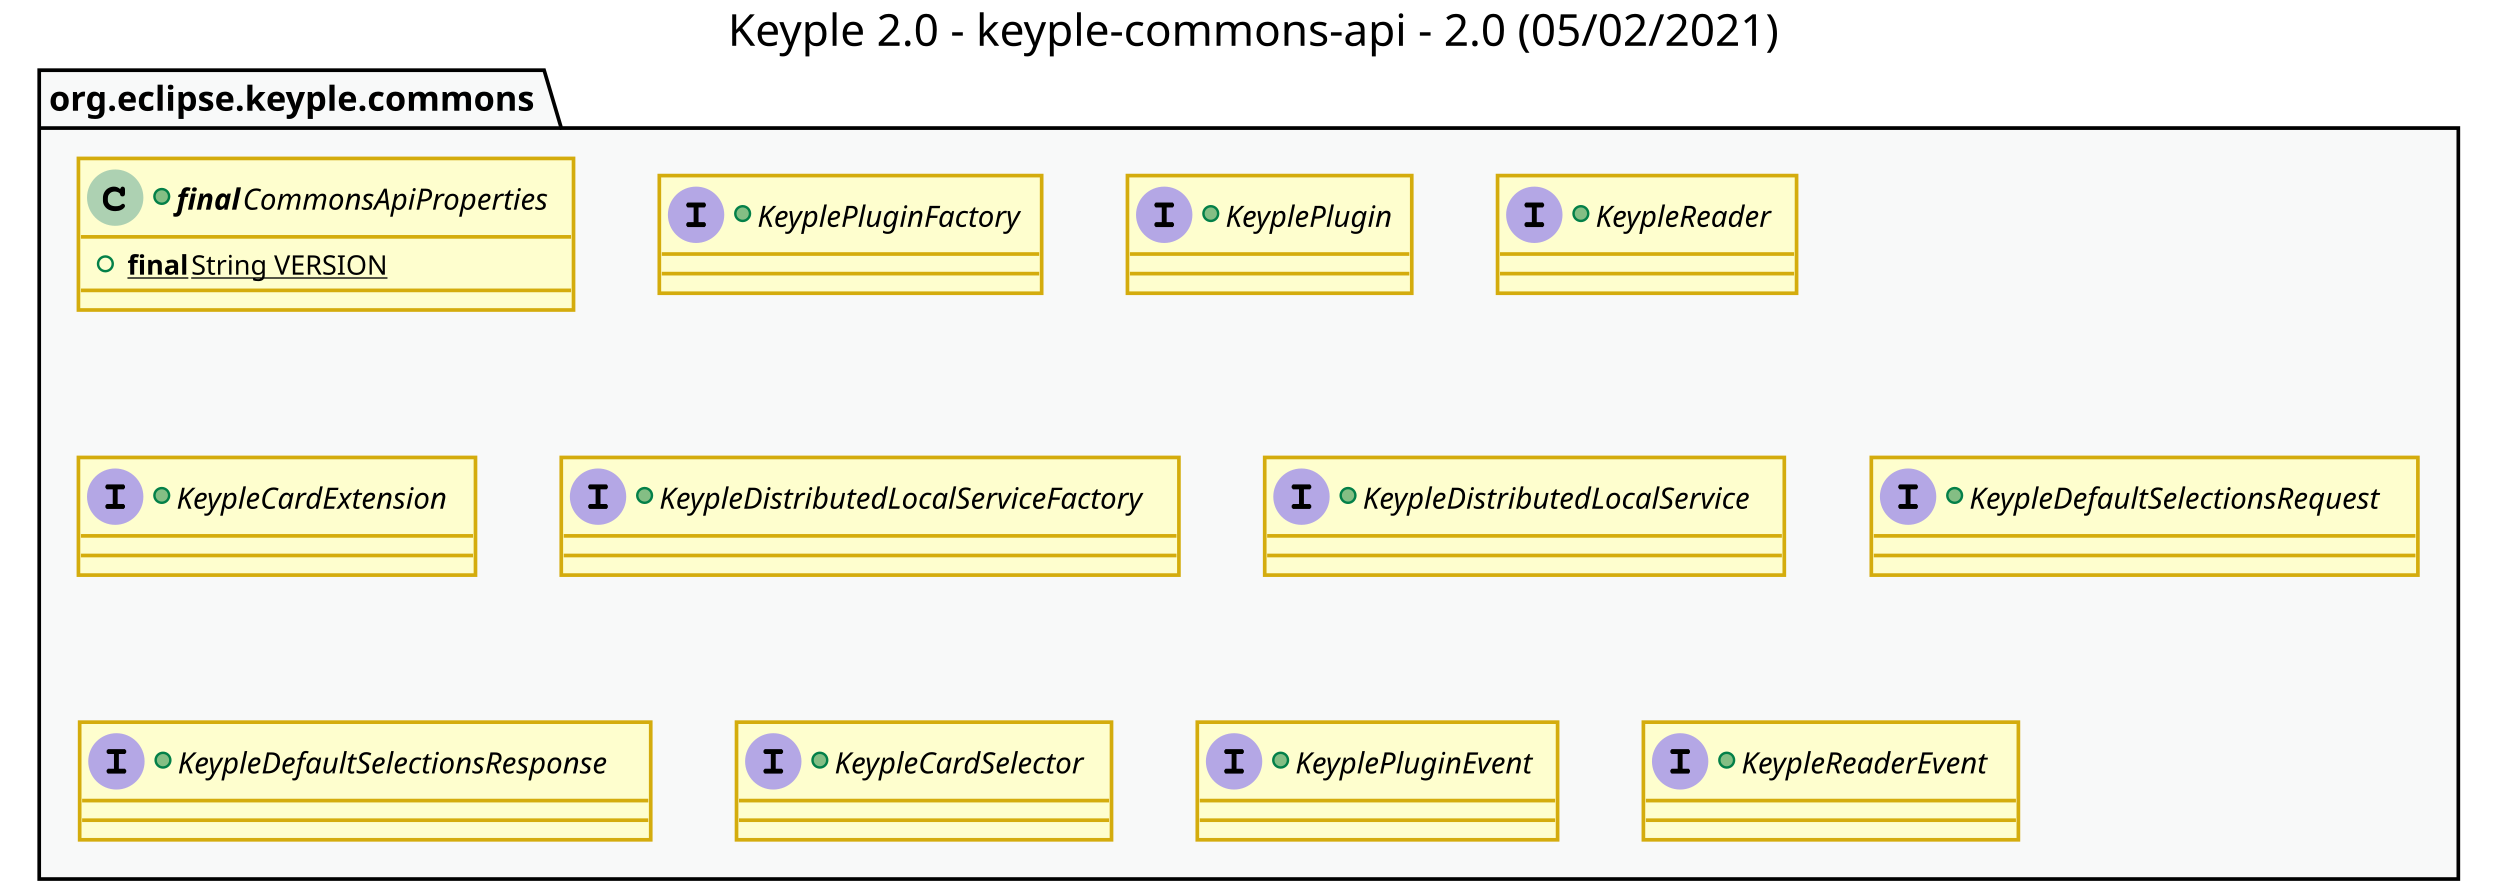
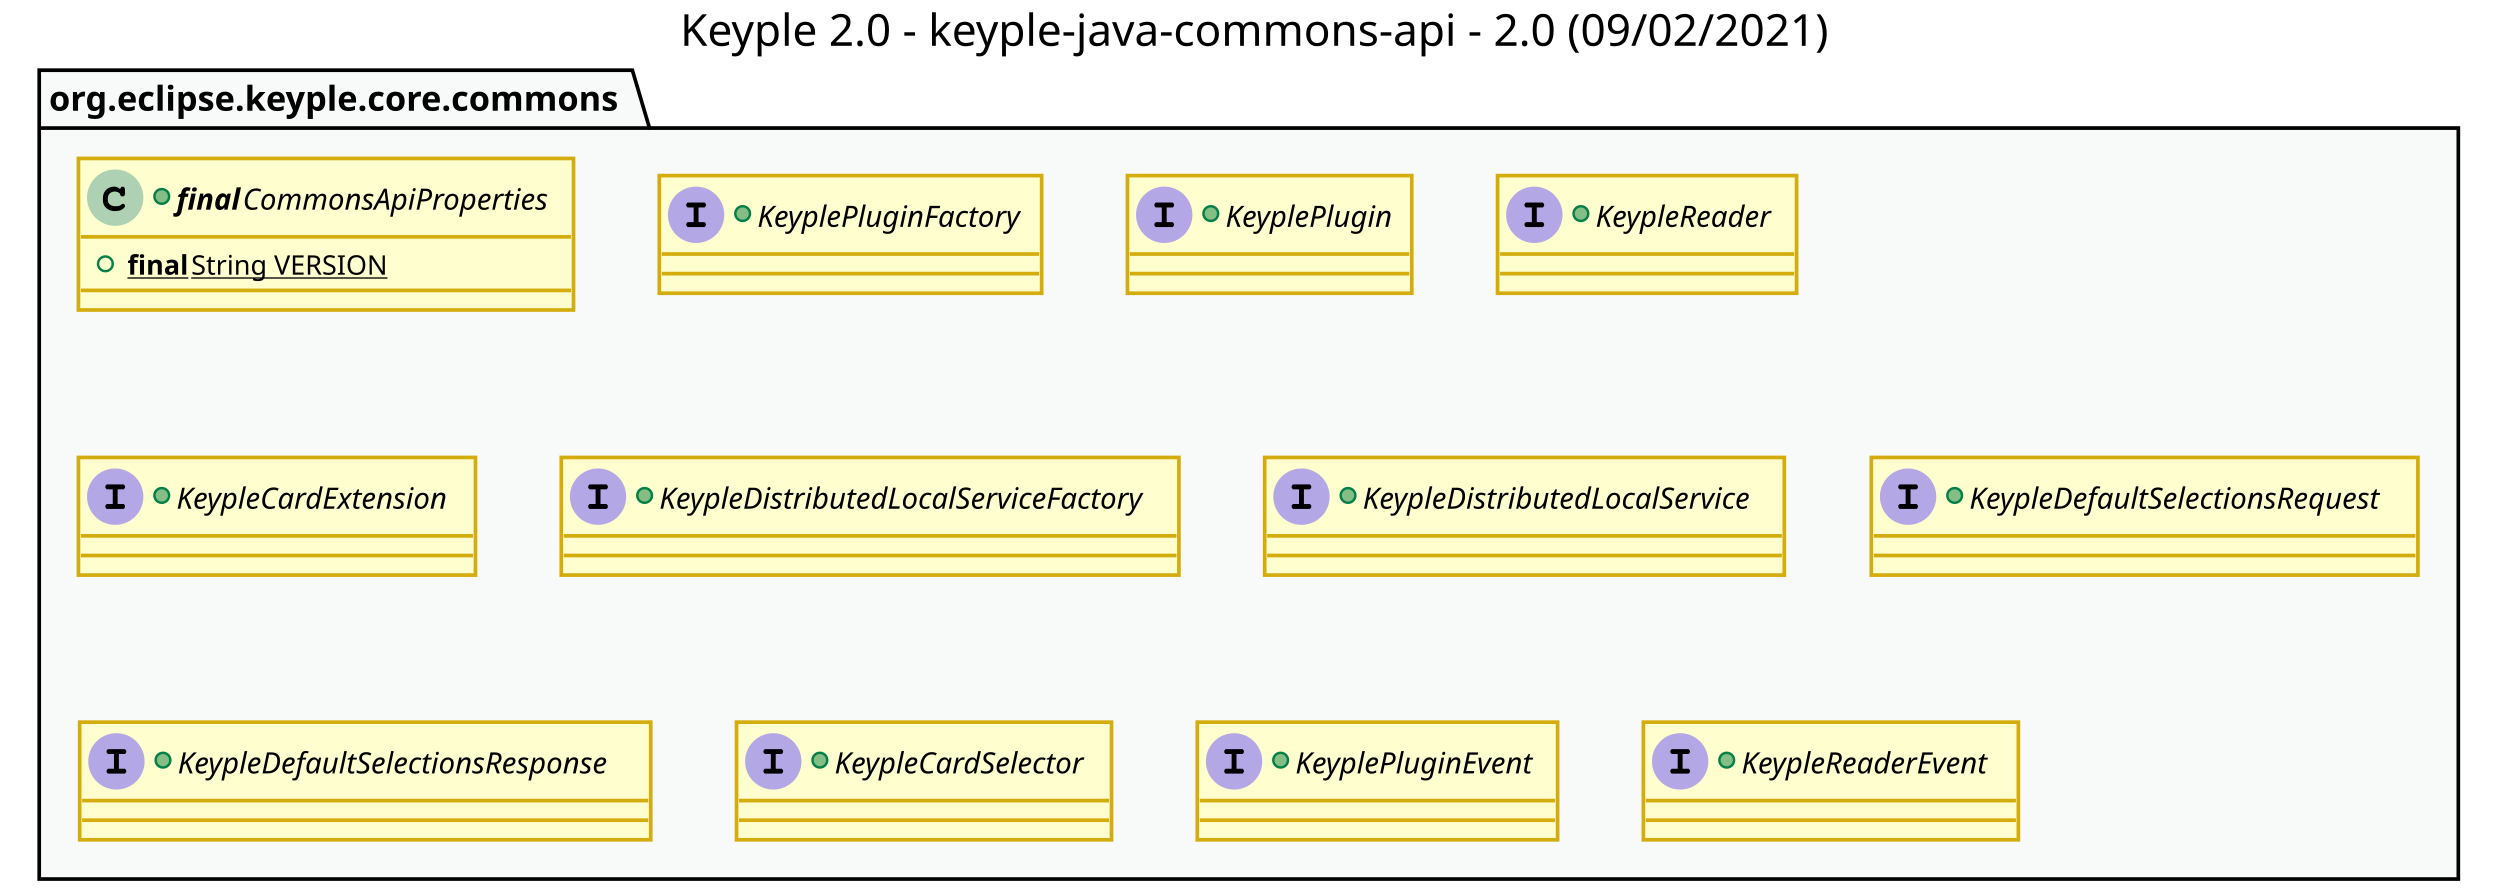
<svg xmlns="http://www.w3.org/2000/svg" contentScriptType="application/ecmascript" contentStyleType="text/css" height="912.5px" preserveAspectRatio="none" style="width:2550px;height:912px;" version="1.1" viewBox="0 0 2550 912" width="2550px" zoomAndPan="magnify">
  <defs />
  <g>
-     <text fill="#000000" font-family="sans-serif" font-size="45" lengthAdjust="spacing" textLength="1032.5" x="742.5" y="46.714">Keyple 2.0 - keyple-commons-api - 2.0 (05/02/2021)</text>
-     <polygon fill="#F8F9F9" points="40,71.602,555,71.602,572.5,130.625,2507.5,130.625,2507.5,896.602,40,896.602,40,71.602" style="stroke:#000000;stroke-width:3.75;" />
-     <line style="stroke:#000000;stroke-width:3.75;" x1="40" x2="572.5" y1="130.625" y2="130.625" />
-     <text fill="#000000" font-family="sans-serif" font-size="35" font-weight="bold" lengthAdjust="spacing" textLength="500" x="50" y="112.935">org.eclipse.keyple.commons</text>
+     <text fill="#000000" font-family="sans-serif" font-size="45" lengthAdjust="spacing" textLength="1130" x="693.75" y="46.714">Keyple 2.0 - keyple-java-commons-api - 2.0 (09/02/2021)</text>
+     <polygon fill="#F8F9F9" points="40,71.602,645,71.602,662.5,130.625,2507.5,130.625,2507.5,896.602,40,896.602,40,71.602" style="stroke:#000000;stroke-width:3.75;" />
+     <line style="stroke:#000000;stroke-width:3.75;" x1="40" x2="662.5" y1="130.625" y2="130.625" />
+     <text fill="#000000" font-family="sans-serif" font-size="35" font-weight="bold" lengthAdjust="spacing" textLength="590" x="50" y="112.935">org.eclipse.keyple.core.commons</text>
    <rect codeLine="49" fill="#FEFECE" height="154.59" id="ApiProperties" style="stroke:#D4AC0D;stroke-width:3.75;" width="505" x="80" y="161.602" />
    <ellipse cx="117.5" cy="201.602" fill="#ADD1B2" rx="27.5" ry="27.5" style="stroke:#ADD1B2;stroke-width:2.5;" />
    <path d="M122.5,192.852 Q123.008,191.602 123.594,190.977 Q124.18,190.352 124.844,190.352 Q126.016,190.352 126.758,191.055 Q127.5,191.758 127.5,193.398 L127.5,197.305 Q127.5,198.945 126.797,199.648 Q126.094,200.352 125,200.352 Q124.023,200.352 123.398,199.922 Q122.773,199.492 122.5,198.359 Q122.383,197.578 121.953,197.148 Q121.172,196.328 119.766,195.859 Q118.359,195.352 116.953,195.352 Q115.195,195.352 113.711,196.055 Q112.266,196.758 111.133,198.32 Q110,199.883 110,202.031 L110,204.336 Q110,206.914 112.109,208.633 Q114.219,210.352 117.969,210.352 Q120.195,210.352 121.758,209.844 Q122.656,209.57 123.672,208.672 Q124.336,208.164 124.688,208.008 Q125.039,207.852 125.469,207.852 Q126.289,207.852 126.875,208.516 Q127.5,209.141 127.5,210.039 Q127.5,210.898 126.641,211.914 Q125.391,213.398 123.398,214.219 Q120.781,215.352 117.578,215.352 Q113.828,215.352 110.82,213.867 Q108.398,212.695 106.68,210.156 Q105,207.617 105,204.609 L105,201.875 Q105,198.75 106.484,196.016 Q108.008,193.281 110.625,191.836 Q113.281,190.352 116.25,190.352 Q118.047,190.352 119.609,190.977 Q121.172,191.602 122.5,192.852 Z " fill="#000000" />
    <ellipse cx="165" cy="200.352" fill="#84BE84" rx="7.5" ry="7.5" style="stroke:#038048;stroke-width:2.5;" />
    <text fill="#000000" font-family="sans-serif" font-size="30" font-style="italic" font-weight="bold" lengthAdjust="spacing" textLength="60" x="180" y="213.877">final</text>
    <text fill="#000000" font-family="sans-serif" font-size="30" font-style="italic" lengthAdjust="spacing" textLength="330" x="247.5" y="213.877">CommonsApiProperties</text>
    <line style="stroke:#D4AC0D;stroke-width:3.75;" x1="82.5" x2="582.5" y1="241.602" y2="241.602" />
    <ellipse cx="107.5" cy="269.102" fill="none" rx="7.5" ry="7.5" style="stroke:#038048;stroke-width:2.5;" />
    <text fill="#000000" font-family="sans-serif" font-size="27.5" font-weight="bold" lengthAdjust="spacing" text-decoration="underline" textLength="57.5" x="130" y="280.149">final</text>
    <text fill="#000000" font-family="sans-serif" font-size="27.5" lengthAdjust="spacing" text-decoration="underline" textLength="190" x="195" y="280.149">String VERSION</text>
    <line style="stroke:#D4AC0D;stroke-width:3.75;" x1="82.5" x2="582.5" y1="296.191" y2="296.191" />
    <rect codeLine="52" fill="#FEFECE" height="120" id="KeyplePluginFactory" style="stroke:#D4AC0D;stroke-width:3.75;" width="390" x="672.5" y="179.102" />
    <ellipse cx="710" cy="219.102" fill="#B4A7E5" rx="27.5" ry="27.5" style="stroke:#B4A7E5;stroke-width:2.5;" />
    <path d="M712.5,211.602 L712.5,226.602 L717.5,226.602 L718.711,226.602 L720,228.164 L720,229.102 L720,230.039 L718.711,231.602 L717.5,231.602 L702.5,231.602 L701.289,231.602 L700,230.039 L700,229.102 L700,228.164 L701.289,226.602 L702.5,226.602 L707.5,226.602 L707.5,211.602 L702.5,211.602 L701.289,211.602 L700,210.039 L700,209.102 L700,208.164 L701.289,206.602 L702.5,206.602 L717.5,206.602 L718.711,206.602 L720,208.164 L720,209.102 L720,210.039 L718.711,211.602 L717.5,211.602 L712.5,211.602 Z " fill="#000000" />
    <ellipse cx="757.5" cy="217.852" fill="#84BE84" rx="7.5" ry="7.5" style="stroke:#038048;stroke-width:2.5;" />
    <text fill="#000000" font-family="sans-serif" font-size="30" font-style="italic" lengthAdjust="spacing" textLength="282.5" x="772.5" y="231.377">KeyplePluginFactory</text>
    <line style="stroke:#D4AC0D;stroke-width:3.75;" x1="675" x2="1060" y1="259.102" y2="259.102" />
    <line style="stroke:#D4AC0D;stroke-width:3.75;" x1="675" x2="1060" y1="279.102" y2="279.102" />
    <rect codeLine="54" fill="#FEFECE" height="120" id="KeyplePlugin" style="stroke:#D4AC0D;stroke-width:3.75;" width="290" x="1150" y="179.102" />
    <ellipse cx="1187.5" cy="219.102" fill="#B4A7E5" rx="27.5" ry="27.5" style="stroke:#B4A7E5;stroke-width:2.5;" />
    <path d="M1190,211.602 L1190,226.602 L1195,226.602 L1196.211,226.602 L1197.5,228.164 L1197.5,229.102 L1197.5,230.039 L1196.211,231.602 L1195,231.602 L1180,231.602 L1178.789,231.602 L1177.5,230.039 L1177.5,229.102 L1177.5,228.164 L1178.789,226.602 L1180,226.602 L1185,226.602 L1185,211.602 L1180,211.602 L1178.789,211.602 L1177.5,210.039 L1177.5,209.102 L1177.5,208.164 L1178.789,206.602 L1180,206.602 L1195,206.602 L1196.211,206.602 L1197.5,208.164 L1197.5,209.102 L1197.5,210.039 L1196.211,211.602 L1195,211.602 L1190,211.602 Z " fill="#000000" />
    <ellipse cx="1235" cy="217.852" fill="#84BE84" rx="7.5" ry="7.5" style="stroke:#038048;stroke-width:2.5;" />
    <text fill="#000000" font-family="sans-serif" font-size="30" font-style="italic" lengthAdjust="spacing" textLength="182.5" x="1250" y="231.377">KeyplePlugin</text>
    <line style="stroke:#D4AC0D;stroke-width:3.75;" x1="1152.5" x2="1437.5" y1="259.102" y2="259.102" />
    <line style="stroke:#D4AC0D;stroke-width:3.75;" x1="1152.5" x2="1437.5" y1="279.102" y2="279.102" />
    <rect codeLine="56" fill="#FEFECE" height="120" id="KeypleReader" style="stroke:#D4AC0D;stroke-width:3.75;" width="305" x="1527.5" y="179.102" />
    <ellipse cx="1565" cy="219.102" fill="#B4A7E5" rx="27.5" ry="27.5" style="stroke:#B4A7E5;stroke-width:2.5;" />
    <path d="M1567.5,211.602 L1567.5,226.602 L1572.5,226.602 L1573.711,226.602 L1575,228.164 L1575,229.102 L1575,230.039 L1573.711,231.602 L1572.5,231.602 L1557.5,231.602 L1556.289,231.602 L1555,230.039 L1555,229.102 L1555,228.164 L1556.289,226.602 L1557.5,226.602 L1562.5,226.602 L1562.5,211.602 L1557.5,211.602 L1556.289,211.602 L1555,210.039 L1555,209.102 L1555,208.164 L1556.289,206.602 L1557.5,206.602 L1572.5,206.602 L1573.711,206.602 L1575,208.164 L1575,209.102 L1575,210.039 L1573.711,211.602 L1572.5,211.602 L1567.5,211.602 Z " fill="#000000" />
    <ellipse cx="1612.5" cy="217.852" fill="#84BE84" rx="7.5" ry="7.5" style="stroke:#038048;stroke-width:2.5;" />
    <text fill="#000000" font-family="sans-serif" font-size="30" font-style="italic" lengthAdjust="spacing" textLength="197.5" x="1627.5" y="231.377">KeypleReader</text>
    <line style="stroke:#D4AC0D;stroke-width:3.75;" x1="1530" x2="1830" y1="259.102" y2="259.102" />
    <line style="stroke:#D4AC0D;stroke-width:3.75;" x1="1530" x2="1830" y1="279.102" y2="279.102" />
    <rect codeLine="58" fill="#FEFECE" height="120" id="KeypleCardExtension" style="stroke:#D4AC0D;stroke-width:3.75;" width="405" x="80" y="466.602" />
    <ellipse cx="117.5" cy="506.602" fill="#B4A7E5" rx="27.5" ry="27.5" style="stroke:#B4A7E5;stroke-width:2.5;" />
    <path d="M120,499.102 L120,514.102 L125,514.102 L126.211,514.102 L127.5,515.664 L127.5,516.602 L127.5,517.539 L126.211,519.102 L125,519.102 L110,519.102 L108.789,519.102 L107.5,517.539 L107.5,516.602 L107.5,515.664 L108.789,514.102 L110,514.102 L115,514.102 L115,499.102 L110,499.102 L108.789,499.102 L107.5,497.539 L107.5,496.602 L107.5,495.664 L108.789,494.102 L110,494.102 L125,494.102 L126.211,494.102 L127.5,495.664 L127.5,496.602 L127.5,497.539 L126.211,499.102 L125,499.102 L120,499.102 Z " fill="#000000" />
    <ellipse cx="165" cy="505.352" fill="#84BE84" rx="7.5" ry="7.5" style="stroke:#038048;stroke-width:2.5;" />
    <text fill="#000000" font-family="sans-serif" font-size="30" font-style="italic" lengthAdjust="spacing" textLength="297.5" x="180" y="518.877">KeypleCardExtension</text>
    <line style="stroke:#D4AC0D;stroke-width:3.75;" x1="82.5" x2="482.5" y1="546.602" y2="546.602" />
    <line style="stroke:#D4AC0D;stroke-width:3.75;" x1="82.5" x2="482.5" y1="566.602" y2="566.602" />
    <rect codeLine="60" fill="#FEFECE" height="120" id="KeypleDistributedLocalServiceFactory" style="stroke:#D4AC0D;stroke-width:3.75;" width="630" x="572.5" y="466.602" />
    <ellipse cx="610" cy="506.602" fill="#B4A7E5" rx="27.5" ry="27.5" style="stroke:#B4A7E5;stroke-width:2.5;" />
    <path d="M612.5,499.102 L612.5,514.102 L617.5,514.102 L618.711,514.102 L620,515.664 L620,516.602 L620,517.539 L618.711,519.102 L617.5,519.102 L602.5,519.102 L601.289,519.102 L600,517.539 L600,516.602 L600,515.664 L601.289,514.102 L602.5,514.102 L607.5,514.102 L607.5,499.102 L602.5,499.102 L601.289,499.102 L600,497.539 L600,496.602 L600,495.664 L601.289,494.102 L602.5,494.102 L617.5,494.102 L618.711,494.102 L620,495.664 L620,496.602 L620,497.539 L618.711,499.102 L617.5,499.102 L612.5,499.102 Z " fill="#000000" />
    <ellipse cx="657.5" cy="505.352" fill="#84BE84" rx="7.5" ry="7.5" style="stroke:#038048;stroke-width:2.5;" />
    <text fill="#000000" font-family="sans-serif" font-size="30" font-style="italic" lengthAdjust="spacing" textLength="522.5" x="672.5" y="518.877">KeypleDistributedLocalServiceFactory</text>
    <line style="stroke:#D4AC0D;stroke-width:3.75;" x1="575" x2="1200" y1="546.602" y2="546.602" />
    <line style="stroke:#D4AC0D;stroke-width:3.75;" x1="575" x2="1200" y1="566.602" y2="566.602" />
    <rect codeLine="62" fill="#FEFECE" height="120" id="KeypleDistributedLocalService" style="stroke:#D4AC0D;stroke-width:3.75;" width="530" x="1290" y="466.602" />
    <ellipse cx="1327.5" cy="506.602" fill="#B4A7E5" rx="27.5" ry="27.5" style="stroke:#B4A7E5;stroke-width:2.5;" />
    <path d="M1330,499.102 L1330,514.102 L1335,514.102 L1336.211,514.102 L1337.5,515.664 L1337.5,516.602 L1337.5,517.539 L1336.211,519.102 L1335,519.102 L1320,519.102 L1318.789,519.102 L1317.5,517.539 L1317.5,516.602 L1317.5,515.664 L1318.789,514.102 L1320,514.102 L1325,514.102 L1325,499.102 L1320,499.102 L1318.789,499.102 L1317.5,497.539 L1317.5,496.602 L1317.5,495.664 L1318.789,494.102 L1320,494.102 L1335,494.102 L1336.211,494.102 L1337.5,495.664 L1337.5,496.602 L1337.5,497.539 L1336.211,499.102 L1335,499.102 L1330,499.102 Z " fill="#000000" />
    <ellipse cx="1375" cy="505.352" fill="#84BE84" rx="7.5" ry="7.5" style="stroke:#038048;stroke-width:2.5;" />
    <text fill="#000000" font-family="sans-serif" font-size="30" font-style="italic" lengthAdjust="spacing" textLength="422.5" x="1390" y="518.877">KeypleDistributedLocalService</text>
    <line style="stroke:#D4AC0D;stroke-width:3.75;" x1="1292.5" x2="1817.5" y1="546.602" y2="546.602" />
    <line style="stroke:#D4AC0D;stroke-width:3.75;" x1="1292.5" x2="1817.5" y1="566.602" y2="566.602" />
    <rect codeLine="64" fill="#FEFECE" height="120" id="KeypleDefaultSelectionsRequest" style="stroke:#D4AC0D;stroke-width:3.75;" width="557.5" x="1908.75" y="466.602" />
    <ellipse cx="1946.25" cy="506.602" fill="#B4A7E5" rx="27.5" ry="27.5" style="stroke:#B4A7E5;stroke-width:2.5;" />
    <path d="M1948.75,499.102 L1948.75,514.102 L1953.75,514.102 L1954.961,514.102 L1956.25,515.664 L1956.25,516.602 L1956.25,517.539 L1954.961,519.102 L1953.75,519.102 L1938.75,519.102 L1937.539,519.102 L1936.25,517.539 L1936.25,516.602 L1936.25,515.664 L1937.539,514.102 L1938.75,514.102 L1943.75,514.102 L1943.75,499.102 L1938.75,499.102 L1937.539,499.102 L1936.25,497.539 L1936.25,496.602 L1936.25,495.664 L1937.539,494.102 L1938.75,494.102 L1953.75,494.102 L1954.961,494.102 L1956.25,495.664 L1956.25,496.602 L1956.25,497.539 L1954.961,499.102 L1953.75,499.102 L1948.75,499.102 Z " fill="#000000" />
    <ellipse cx="1993.75" cy="505.352" fill="#84BE84" rx="7.5" ry="7.5" style="stroke:#038048;stroke-width:2.5;" />
    <text fill="#000000" font-family="sans-serif" font-size="30" font-style="italic" lengthAdjust="spacing" textLength="450" x="2008.75" y="518.877">KeypleDefaultSelectionsRequest</text>
    <line style="stroke:#D4AC0D;stroke-width:3.75;" x1="1911.25" x2="2463.75" y1="546.602" y2="546.602" />
    <line style="stroke:#D4AC0D;stroke-width:3.75;" x1="1911.25" x2="2463.75" y1="566.602" y2="566.602" />
    <rect codeLine="66" fill="#FEFECE" height="120" id="KeypleDefaultSelectionsResponse" style="stroke:#D4AC0D;stroke-width:3.75;" width="582.5" x="81.25" y="736.602" />
    <ellipse cx="118.75" cy="776.602" fill="#B4A7E5" rx="27.5" ry="27.5" style="stroke:#B4A7E5;stroke-width:2.5;" />
    <path d="M121.25,769.102 L121.25,784.102 L126.25,784.102 L127.461,784.102 L128.75,785.664 L128.75,786.602 L128.75,787.539 L127.461,789.102 L126.25,789.102 L111.25,789.102 L110.039,789.102 L108.75,787.539 L108.75,786.602 L108.75,785.664 L110.039,784.102 L111.25,784.102 L116.25,784.102 L116.25,769.102 L111.25,769.102 L110.039,769.102 L108.75,767.539 L108.75,766.602 L108.75,765.664 L110.039,764.102 L111.25,764.102 L126.25,764.102 L127.461,764.102 L128.75,765.664 L128.75,766.602 L128.75,767.539 L127.461,769.102 L126.25,769.102 L121.25,769.102 Z " fill="#000000" />
    <ellipse cx="166.25" cy="775.352" fill="#84BE84" rx="7.5" ry="7.5" style="stroke:#038048;stroke-width:2.5;" />
    <text fill="#000000" font-family="sans-serif" font-size="30" font-style="italic" lengthAdjust="spacing" textLength="475" x="181.25" y="788.877">KeypleDefaultSelectionsResponse</text>
    <line style="stroke:#D4AC0D;stroke-width:3.75;" x1="83.75" x2="661.25" y1="816.602" y2="816.602" />
    <line style="stroke:#D4AC0D;stroke-width:3.75;" x1="83.75" x2="661.25" y1="836.602" y2="836.602" />
    <rect codeLine="68" fill="#FEFECE" height="120" id="KeypleCardSelector" style="stroke:#D4AC0D;stroke-width:3.75;" width="382.5" x="751.25" y="736.602" />
    <ellipse cx="788.75" cy="776.602" fill="#B4A7E5" rx="27.5" ry="27.5" style="stroke:#B4A7E5;stroke-width:2.5;" />
    <path d="M791.25,769.102 L791.25,784.102 L796.25,784.102 L797.461,784.102 L798.75,785.664 L798.75,786.602 L798.75,787.539 L797.461,789.102 L796.25,789.102 L781.25,789.102 L780.039,789.102 L778.75,787.539 L778.75,786.602 L778.75,785.664 L780.039,784.102 L781.25,784.102 L786.25,784.102 L786.25,769.102 L781.25,769.102 L780.039,769.102 L778.75,767.539 L778.75,766.602 L778.75,765.664 L780.039,764.102 L781.25,764.102 L796.25,764.102 L797.461,764.102 L798.75,765.664 L798.75,766.602 L798.75,767.539 L797.461,769.102 L796.25,769.102 L791.25,769.102 Z " fill="#000000" />
    <ellipse cx="836.25" cy="775.352" fill="#84BE84" rx="7.5" ry="7.5" style="stroke:#038048;stroke-width:2.5;" />
    <text fill="#000000" font-family="sans-serif" font-size="30" font-style="italic" lengthAdjust="spacing" textLength="275" x="851.25" y="788.877">KeypleCardSelector</text>
    <line style="stroke:#D4AC0D;stroke-width:3.75;" x1="753.75" x2="1131.25" y1="816.602" y2="816.602" />
    <line style="stroke:#D4AC0D;stroke-width:3.75;" x1="753.75" x2="1131.25" y1="836.602" y2="836.602" />
    <rect codeLine="70" fill="#FEFECE" height="120" id="KeyplePluginEvent" style="stroke:#D4AC0D;stroke-width:3.75;" width="367.5" x="1221.25" y="736.602" />
    <ellipse cx="1258.75" cy="776.602" fill="#B4A7E5" rx="27.5" ry="27.5" style="stroke:#B4A7E5;stroke-width:2.5;" />
    <path d="M1261.25,769.102 L1261.25,784.102 L1266.25,784.102 L1267.461,784.102 L1268.75,785.664 L1268.75,786.602 L1268.75,787.539 L1267.461,789.102 L1266.25,789.102 L1251.25,789.102 L1250.039,789.102 L1248.75,787.539 L1248.75,786.602 L1248.75,785.664 L1250.039,784.102 L1251.25,784.102 L1256.25,784.102 L1256.25,769.102 L1251.25,769.102 L1250.039,769.102 L1248.75,767.539 L1248.75,766.602 L1248.75,765.664 L1250.039,764.102 L1251.25,764.102 L1266.25,764.102 L1267.461,764.102 L1268.75,765.664 L1268.75,766.602 L1268.75,767.539 L1267.461,769.102 L1266.25,769.102 L1261.25,769.102 Z " fill="#000000" />
    <ellipse cx="1306.25" cy="775.352" fill="#84BE84" rx="7.5" ry="7.5" style="stroke:#038048;stroke-width:2.5;" />
    <text fill="#000000" font-family="sans-serif" font-size="30" font-style="italic" lengthAdjust="spacing" textLength="260" x="1321.25" y="788.877">KeyplePluginEvent</text>
    <line style="stroke:#D4AC0D;stroke-width:3.75;" x1="1223.75" x2="1586.25" y1="816.602" y2="816.602" />
    <line style="stroke:#D4AC0D;stroke-width:3.75;" x1="1223.75" x2="1586.25" y1="836.602" y2="836.602" />
    <rect codeLine="72" fill="#FEFECE" height="120" id="KeypleReaderEvent" style="stroke:#D4AC0D;stroke-width:3.75;" width="382.5" x="1676.25" y="736.602" />
    <ellipse cx="1713.75" cy="776.602" fill="#B4A7E5" rx="27.5" ry="27.5" style="stroke:#B4A7E5;stroke-width:2.5;" />
    <path d="M1716.25,769.102 L1716.25,784.102 L1721.25,784.102 L1722.461,784.102 L1723.75,785.664 L1723.75,786.602 L1723.75,787.539 L1722.461,789.102 L1721.25,789.102 L1706.25,789.102 L1705.039,789.102 L1703.75,787.539 L1703.75,786.602 L1703.75,785.664 L1705.039,784.102 L1706.25,784.102 L1711.25,784.102 L1711.25,769.102 L1706.25,769.102 L1705.039,769.102 L1703.75,767.539 L1703.75,766.602 L1703.75,765.664 L1705.039,764.102 L1706.25,764.102 L1721.25,764.102 L1722.461,764.102 L1723.75,765.664 L1723.75,766.602 L1723.75,767.539 L1722.461,769.102 L1721.25,769.102 L1716.25,769.102 Z " fill="#000000" />
    <ellipse cx="1761.25" cy="775.352" fill="#84BE84" rx="7.5" ry="7.5" style="stroke:#038048;stroke-width:2.5;" />
    <text fill="#000000" font-family="sans-serif" font-size="30" font-style="italic" lengthAdjust="spacing" textLength="275" x="1776.25" y="788.877">KeypleReaderEvent</text>
    <line style="stroke:#D4AC0D;stroke-width:3.75;" x1="1678.75" x2="2056.25" y1="816.602" y2="816.602" />
    <line style="stroke:#D4AC0D;stroke-width:3.75;" x1="1678.75" x2="2056.25" y1="836.602" y2="836.602" />
  </g>
</svg>
